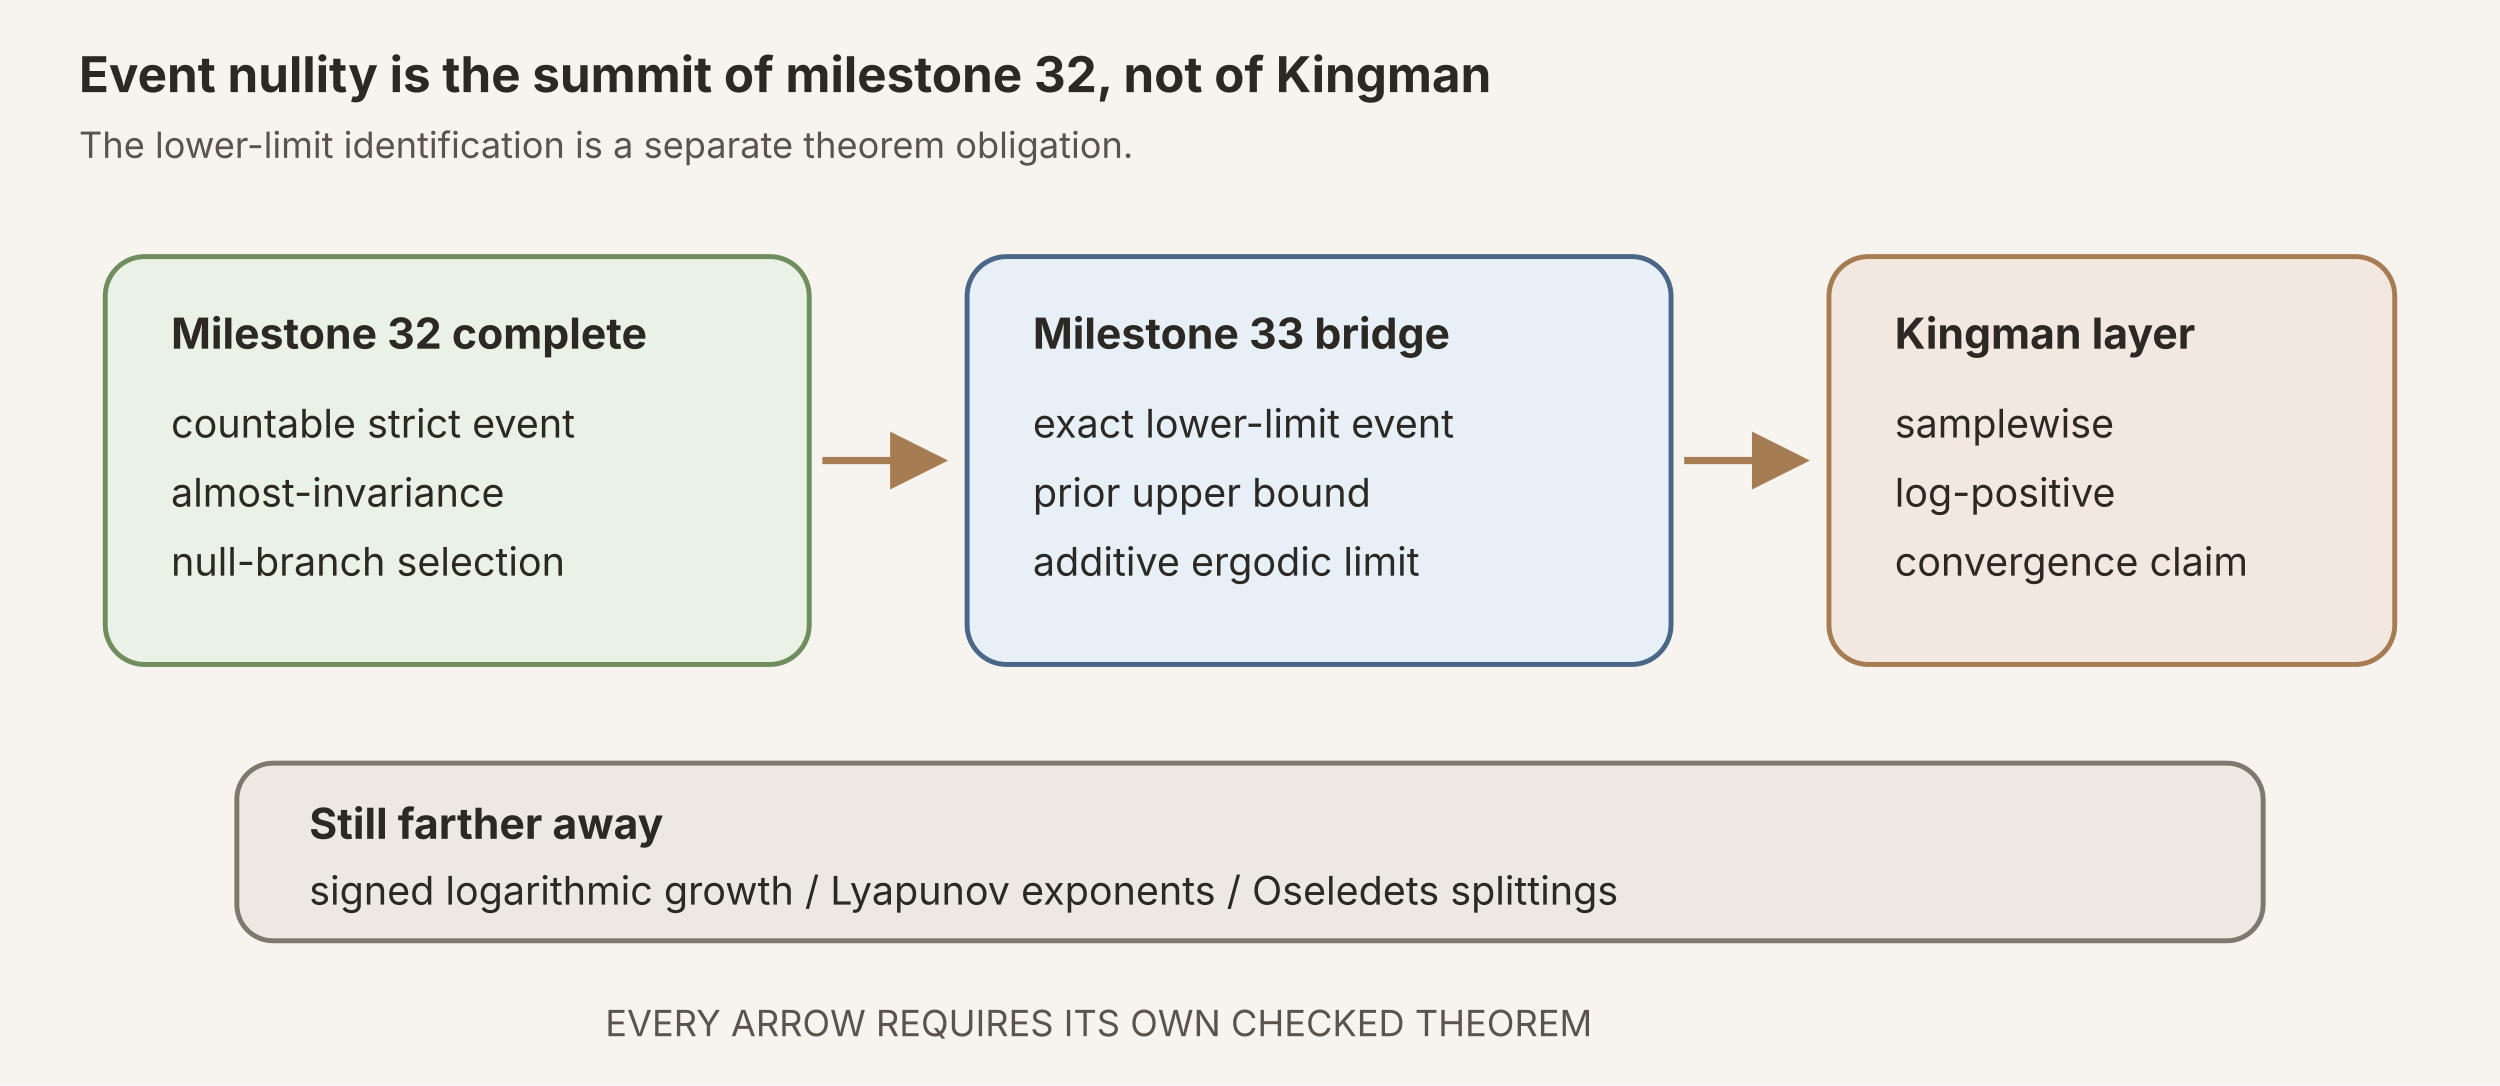
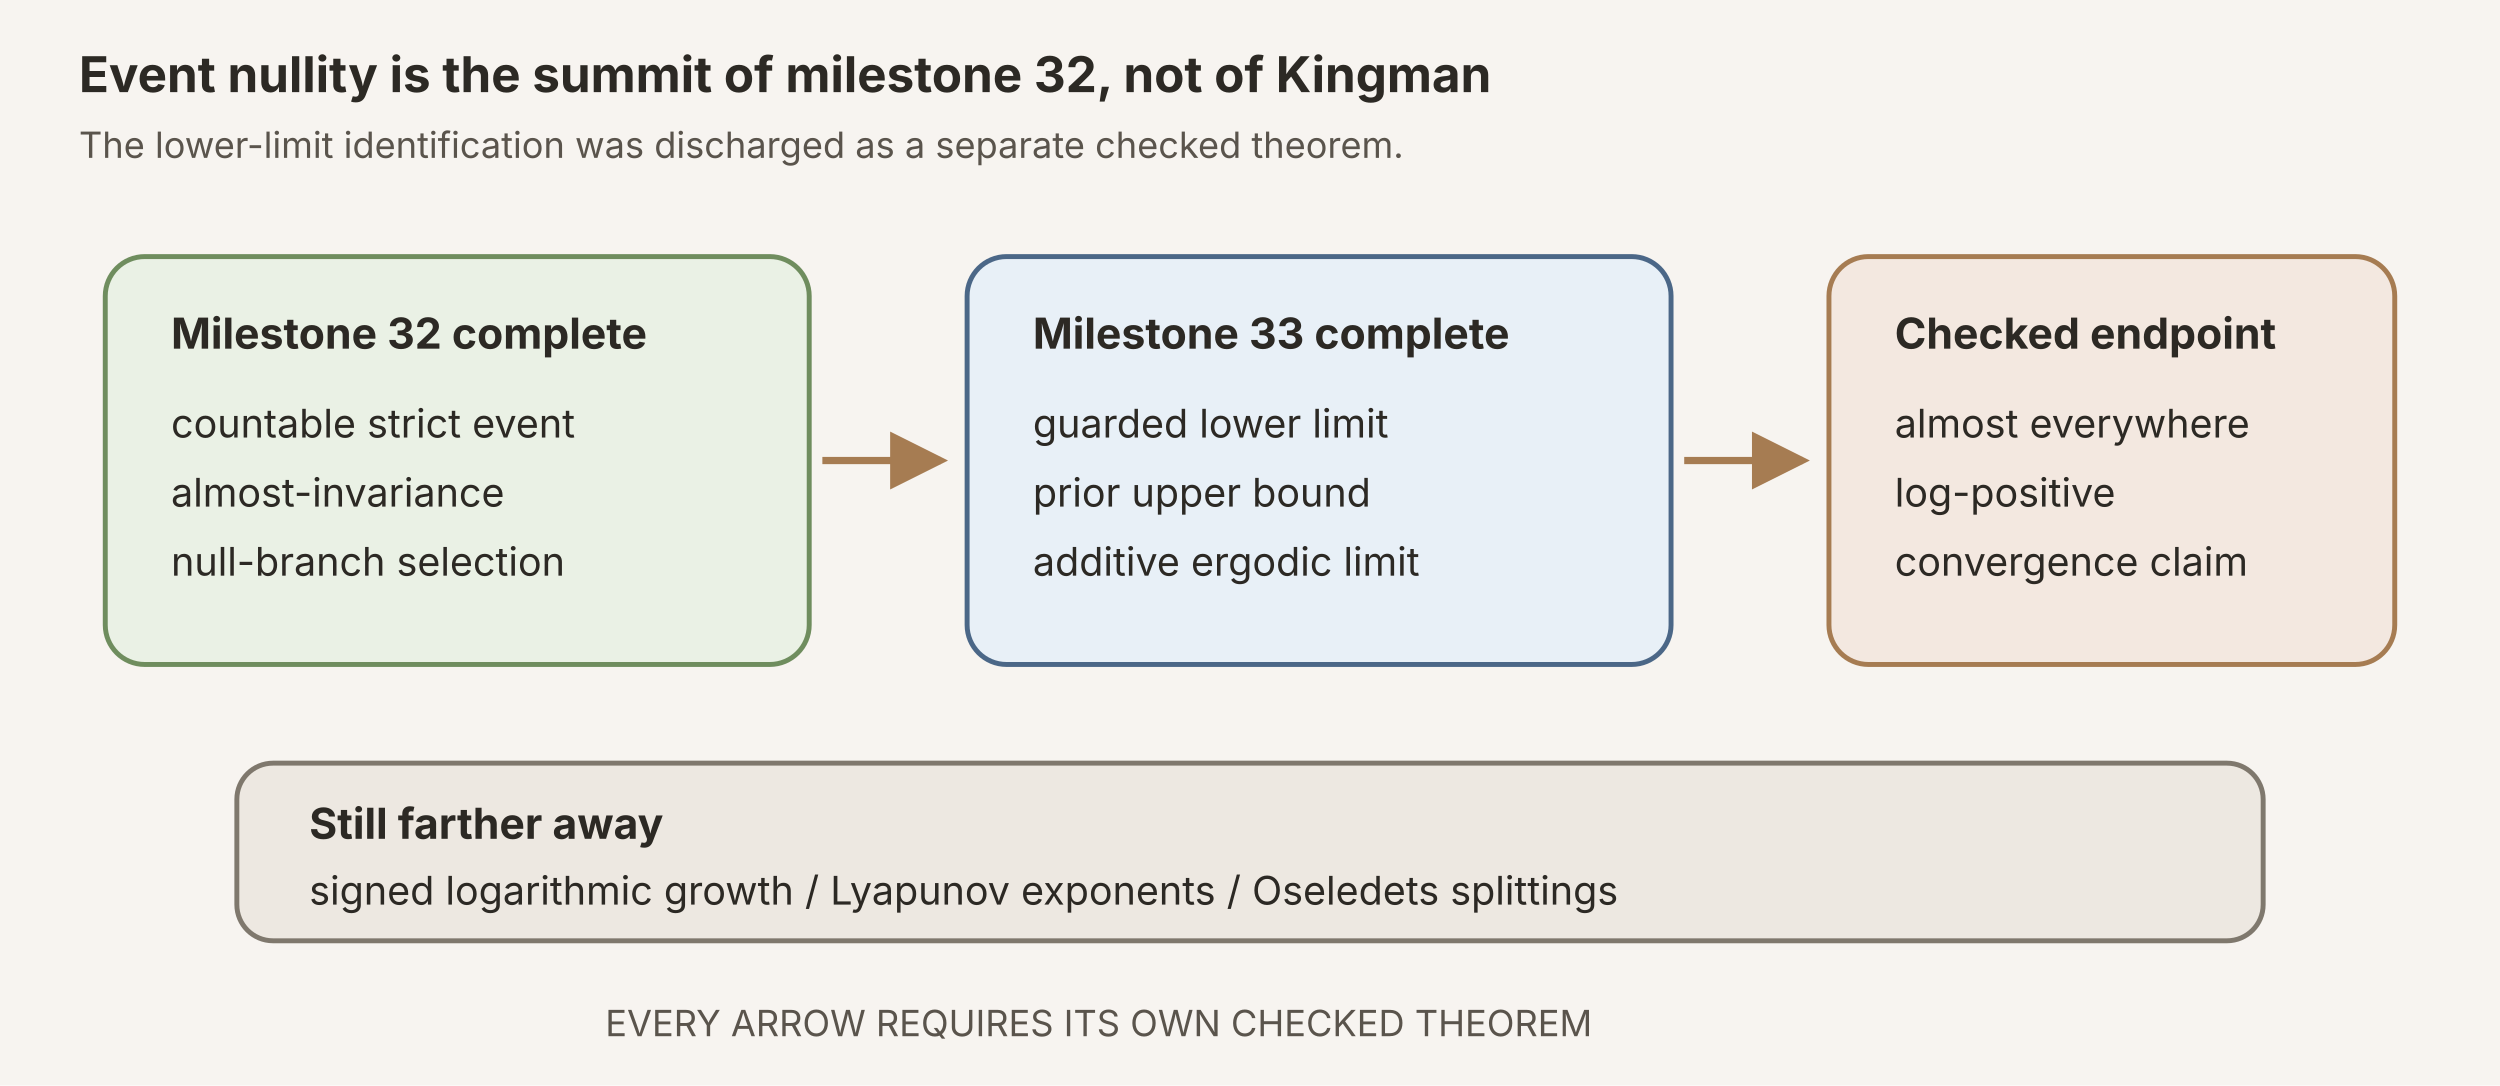
<svg xmlns="http://www.w3.org/2000/svg" width="760" height="330" viewBox="0 0 760 330" role="img" aria-labelledby="handoffTitle handoffDesc">
  <defs>
    <marker id="handoffArrow" markerWidth="8" markerHeight="8" refX="7" refY="4" orient="auto">
      <path d="M0,0 L8,4 L0,8 Z" fill="#A67C52" />
    </marker>
  </defs>
  <rect width="760" height="330" fill="#F7F4F0" />
  <style>
    .t{font-family:Inter,Arial,Helvetica,sans-serif;fill:#2C2924}.title{font-size:15px;font-weight:700}.h{font-size:13px;font-weight:700}.s{font-size:12px}.m{font-size:11px;fill:#5A544C}.blue{fill:#E8F0F7;stroke:#4B6787;stroke-width:1.5}.green{fill:#EAF1E5;stroke:#6F8D5E;stroke-width:1.5}.clay{fill:#F3E8E0;stroke:#A67C52;stroke-width:1.5}.muted{fill:#EDE8E1;stroke:#7F786D;stroke-width:1.5}.arrow{stroke:#A67C52;stroke-width:2.2;fill:none;marker-end:url(#handoffArrow)}
  </style>
  <text x="24" y="28" class="t title">Event nullity is the summit of milestone 32, not of Kingman</text>
-   <text x="24" y="48" class="t m">The lower-limit identification is a separate theorem obligation.</text>
+   <text x="24" y="48" class="t m">The lower-limit identification was discharged as a separate checked theorem.</text>
  <rect x="32" y="78" width="214" height="124" rx="12" class="green" />
  <text x="52" y="106" class="t h">Milestone 32 complete</text>
  <text x="52" y="133" class="t s">countable strict event</text>
  <text x="52" y="154" class="t s">almost-invariance</text>
  <text x="52" y="175" class="t s">null-branch selection</text>
  <line x1="250" y1="140" x2="286" y2="140" class="arrow" />
  <rect x="294" y="78" width="214" height="124" rx="12" class="blue" />
-   <text x="314" y="106" class="t h">Milestone 33 bridge</text>
-   <text x="314" y="133" class="t s">exact lower-limit event</text>
+   <text x="314" y="106" class="t h">Milestone 33 complete</text>
+   <text x="314" y="133" class="t s">guarded lower limit</text>
  <text x="314" y="154" class="t s">prior upper bound</text>
  <text x="314" y="175" class="t s">additive ergodic limit</text>
  <line x1="512" y1="140" x2="548" y2="140" class="arrow" />
  <rect x="556" y="78" width="172" height="124" rx="12" class="clay" />
-   <text x="576" y="106" class="t h">Kingman layer</text>
-   <text x="576" y="133" class="t s">samplewise</text>
+   <text x="576" y="106" class="t h">Checked endpoint</text>
+   <text x="576" y="133" class="t s">almost everywhere</text>
  <text x="576" y="154" class="t s">log-positive</text>
  <text x="576" y="175" class="t s">convergence claim</text>
  <rect x="72" y="232" width="616" height="54" rx="11" class="muted" />
  <text x="94" y="255" class="t h">Still farther away</text>
  <text x="94" y="275" class="t s">signed logarithmic growth  /  Lyapunov exponents  /  Oseledets splittings</text>
  <text x="184" y="315" class="t m">EVERY ARROW REQUIRES ITS OWN CHECKED THEOREM</text>
</svg>
